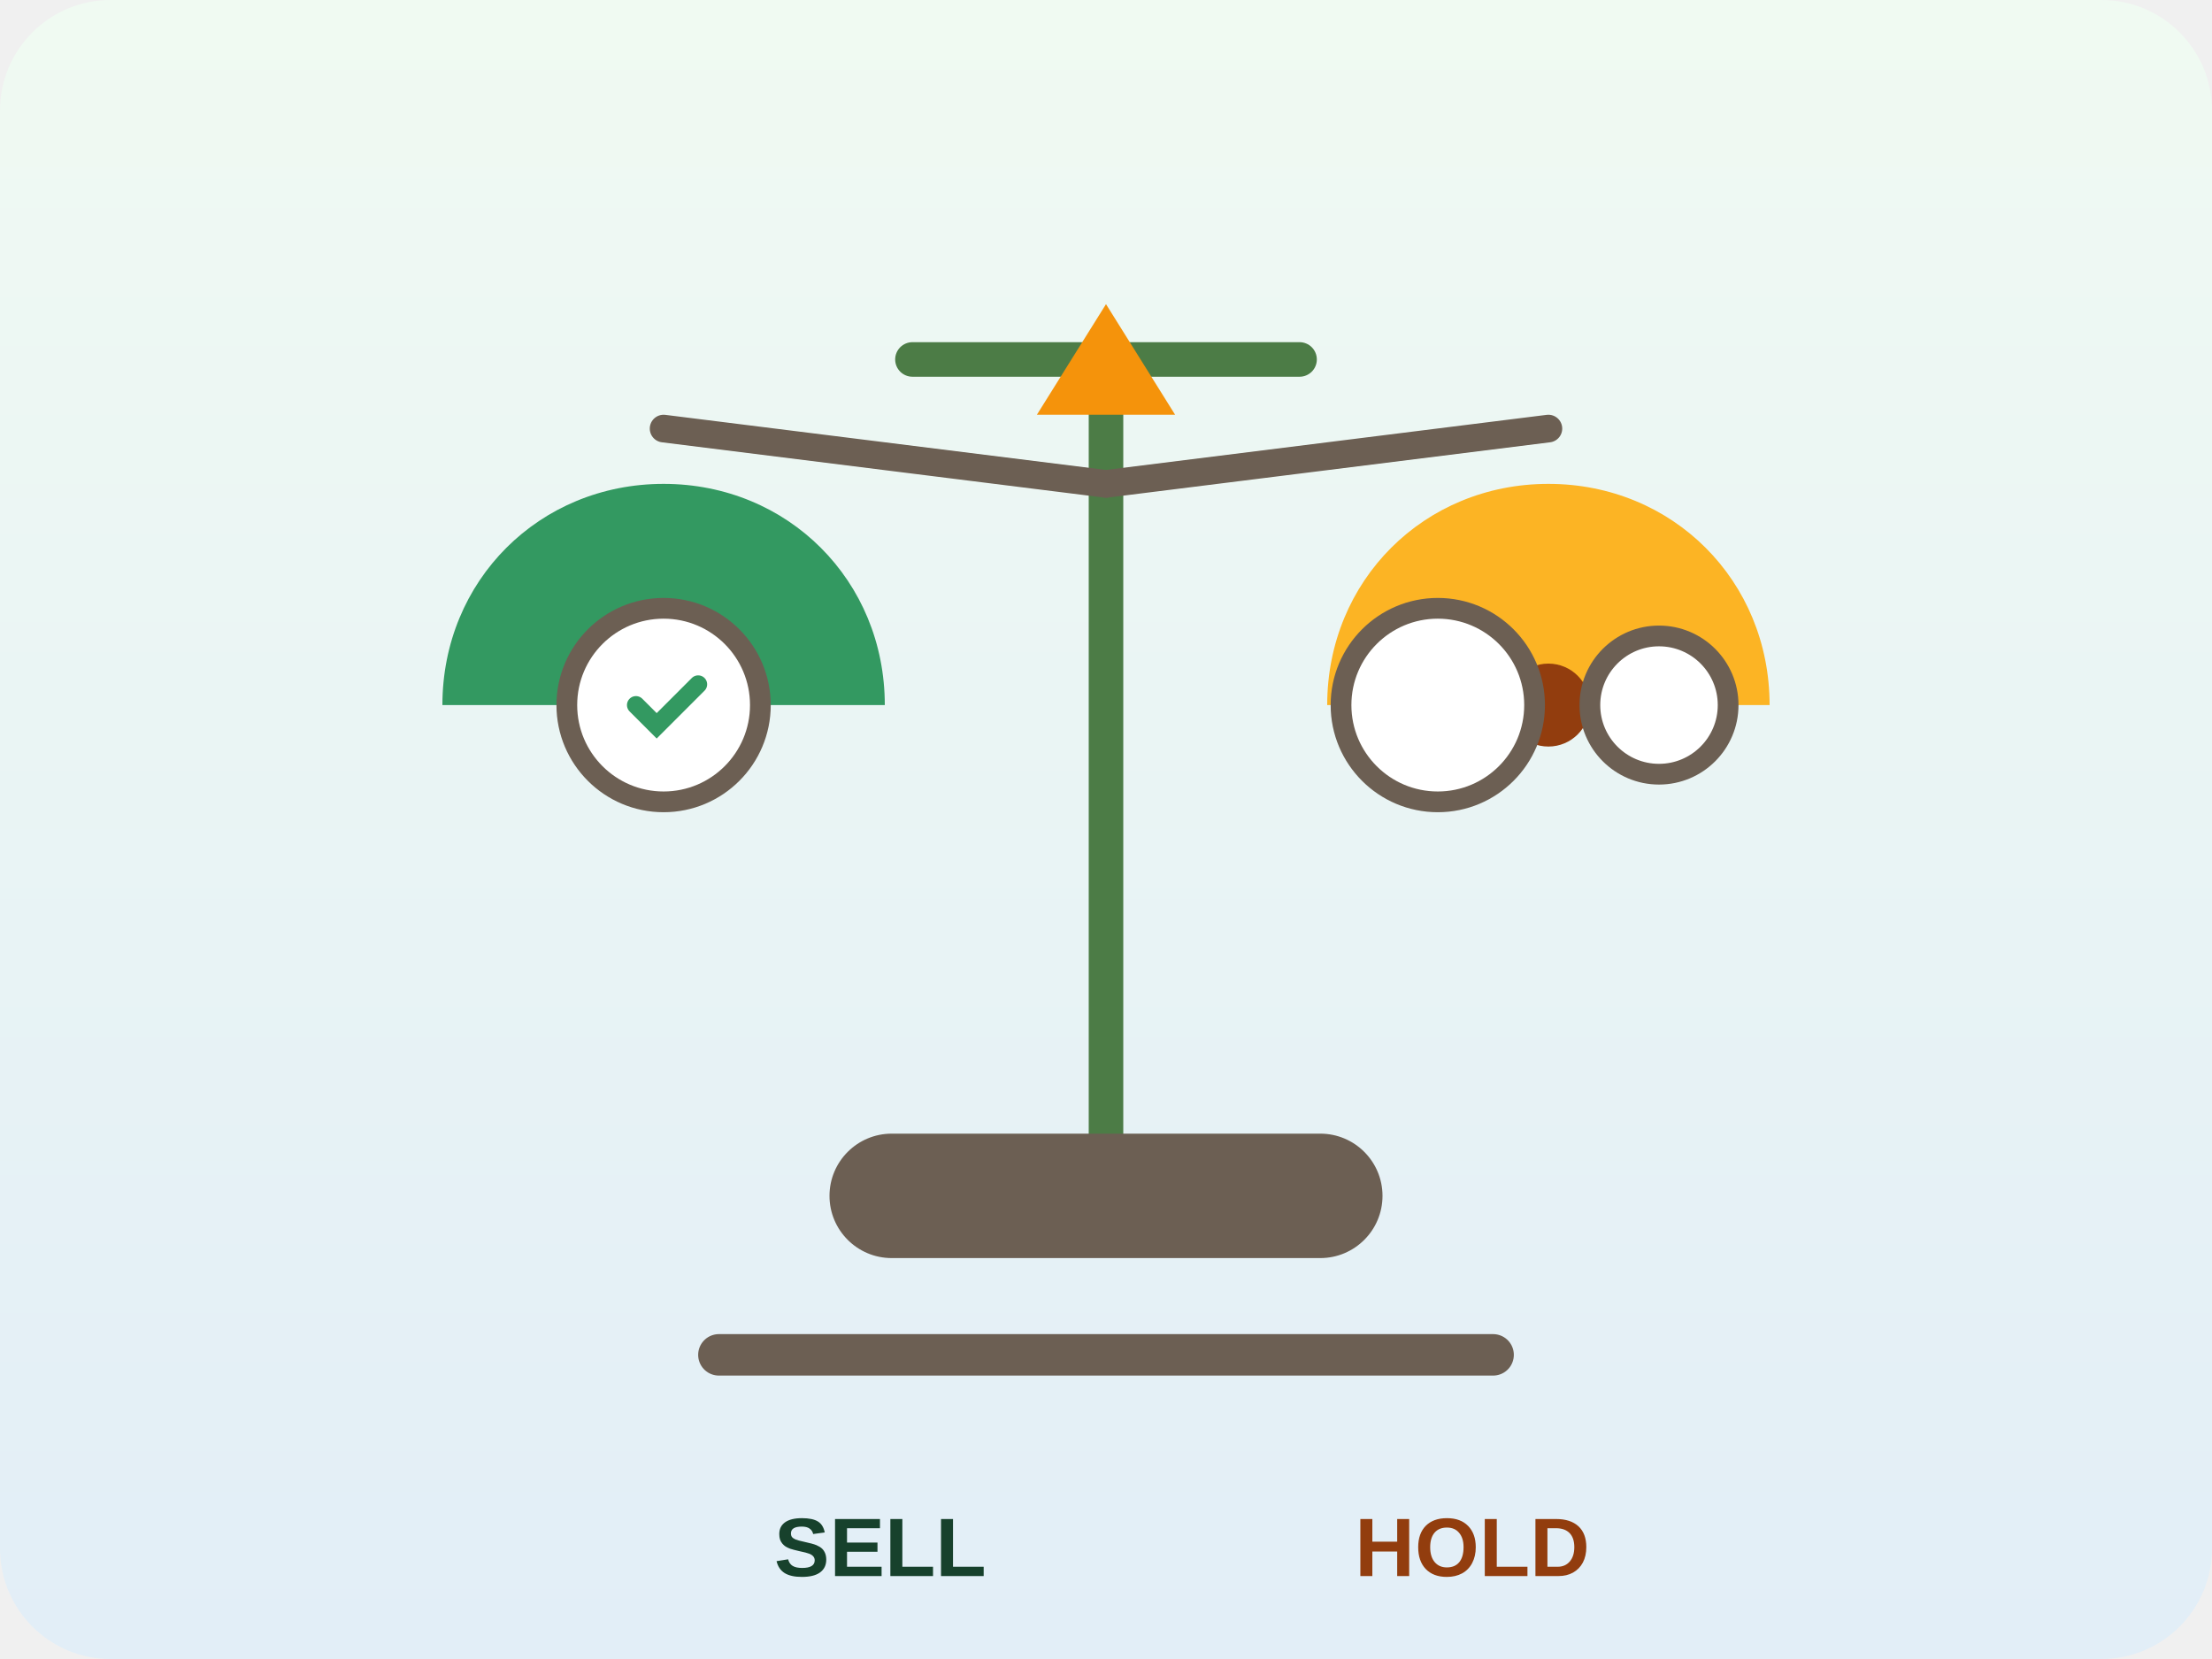
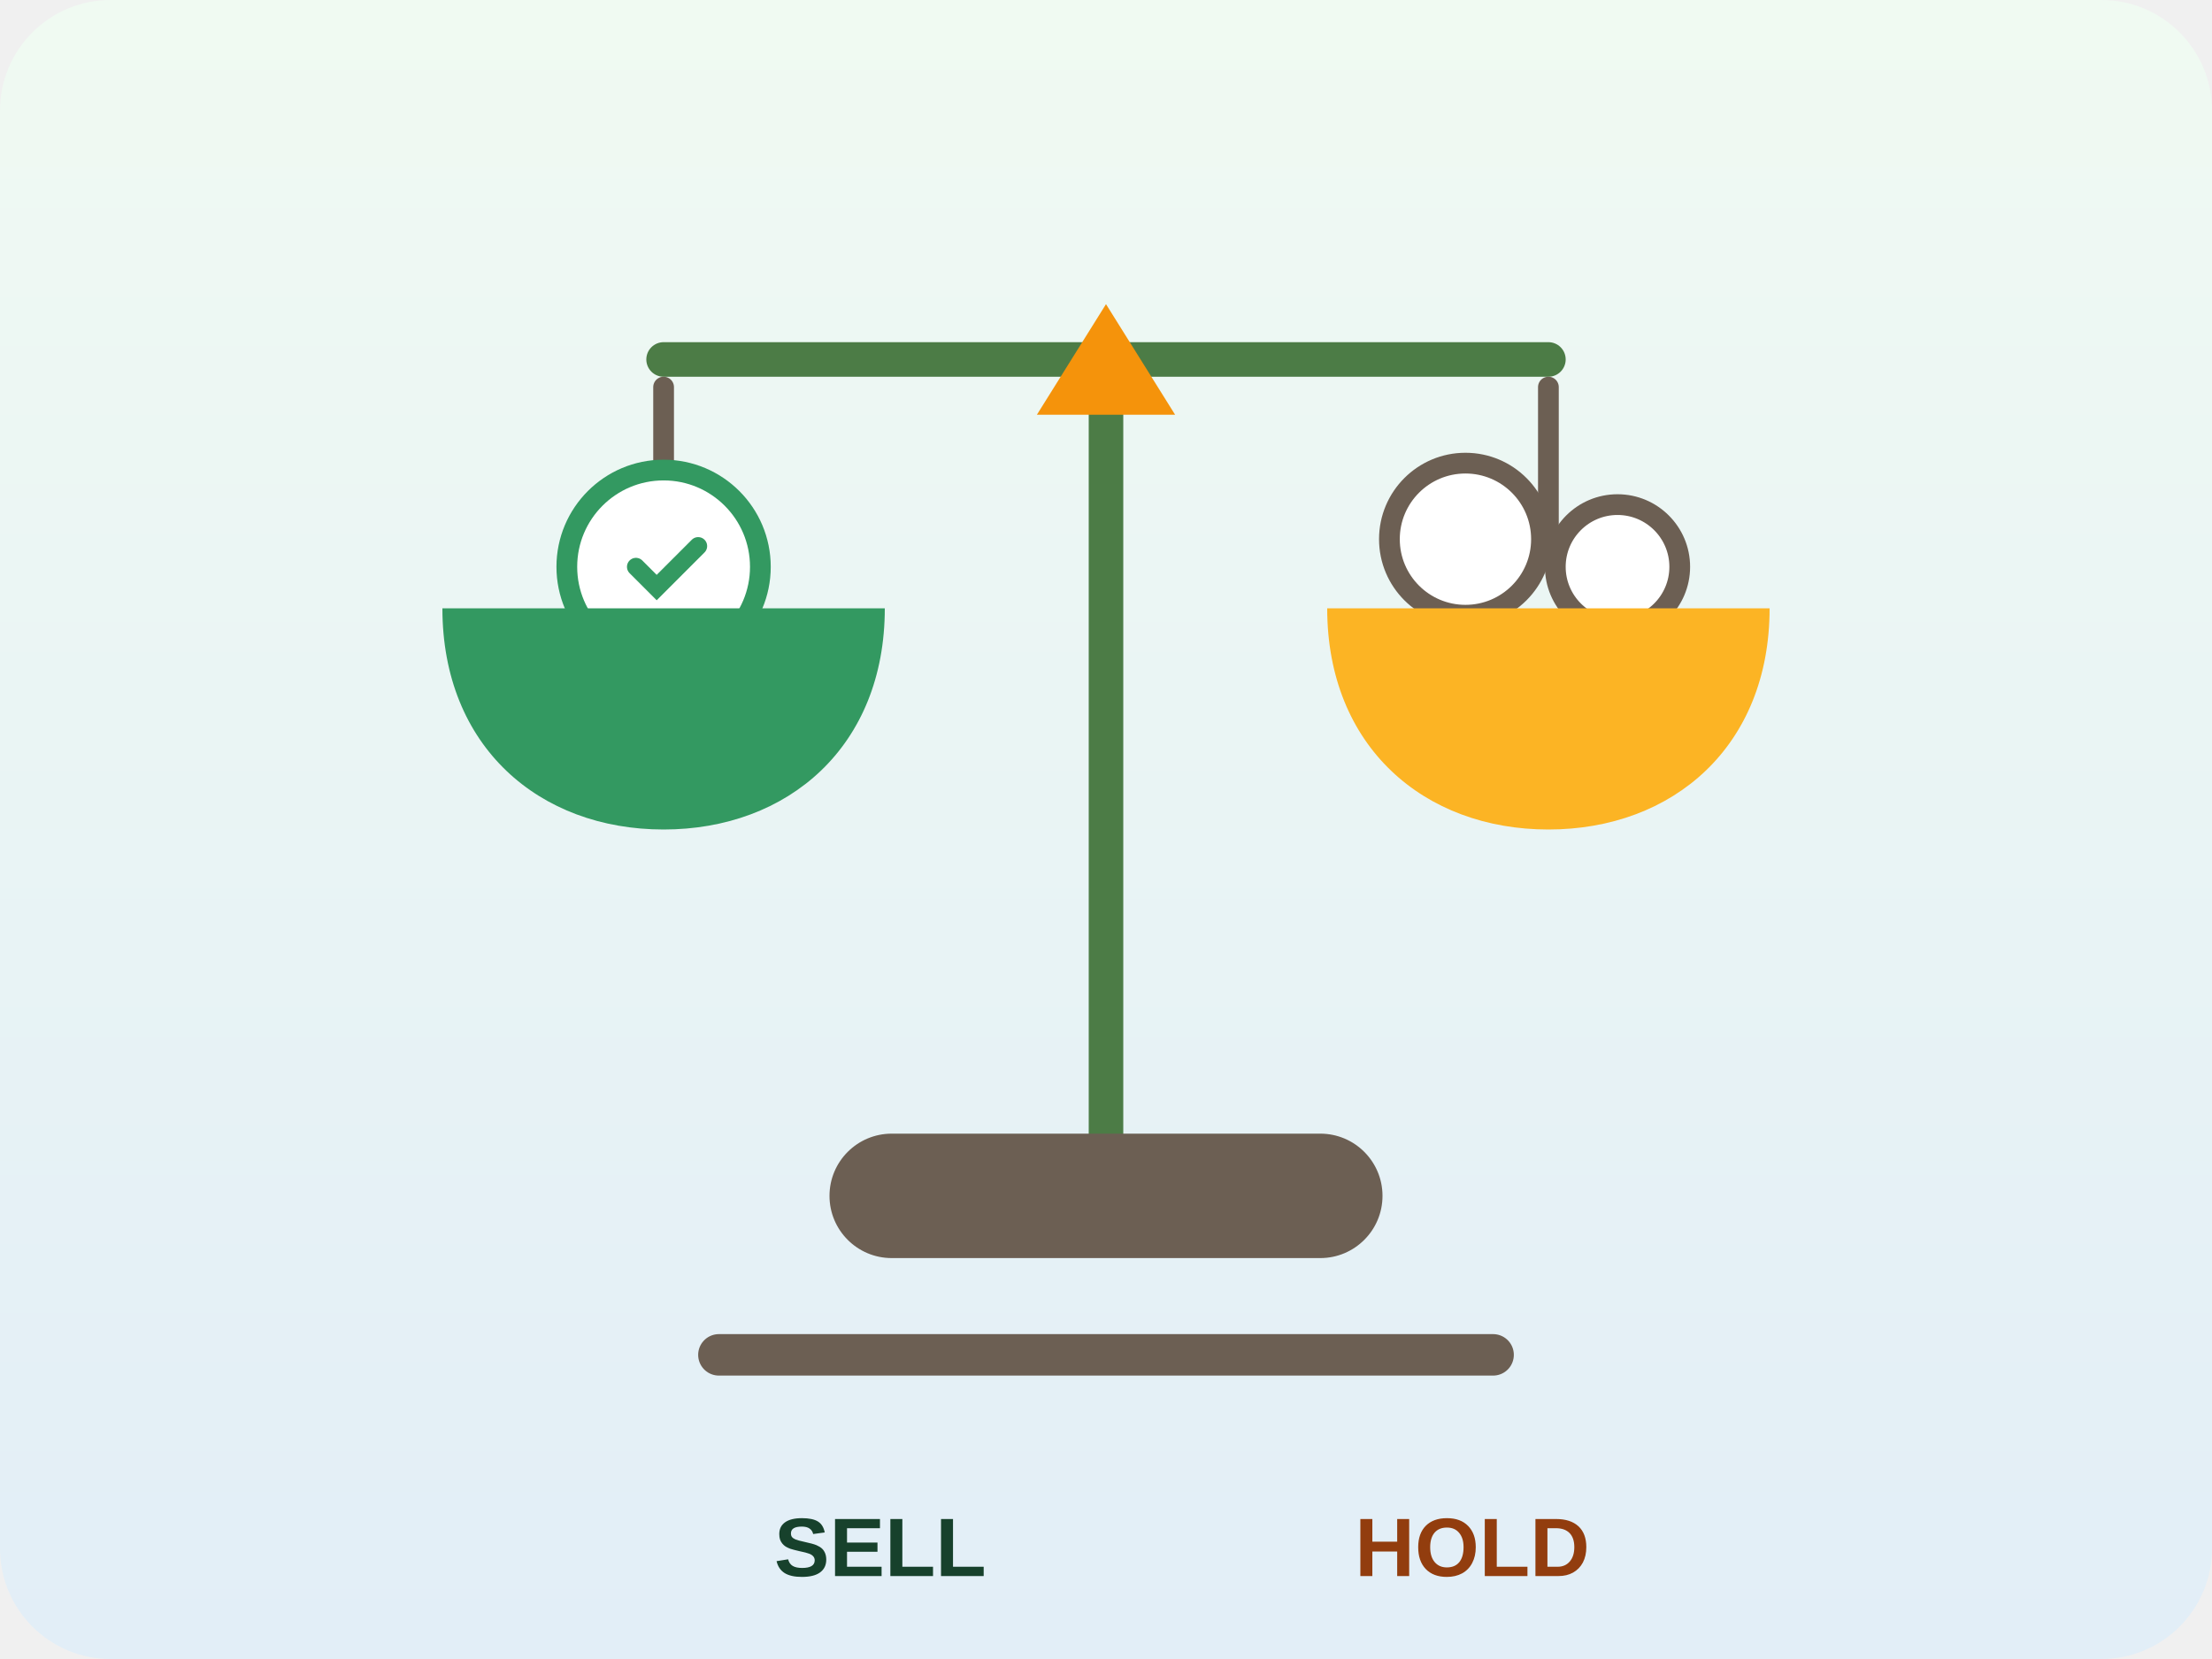
<svg xmlns="http://www.w3.org/2000/svg" viewBox="0 0 320 240" role="img" aria-label="Sell or hold balance illustration">
  <defs>
    <linearGradient id="bg" x1="0" y1="0" x2="0" y2="1">
      <stop offset="0" stop-color="#f0faf2" />
      <stop offset="1" stop-color="#e2eef7" />
    </linearGradient>
  </defs>
  <rect width="320" height="240" rx="16" fill="url(#bg)" />
  <g stroke="#4c7c46" stroke-width="5" stroke-linecap="round">
    <path d="M160 52v112" />
-     <path d="M132 52h56" />
+     <path d="M96 52h128" />
  </g>
  <path d="M160 44l-10 16h20Z" fill="#f5930b" />
-   <g stroke="#6c5f53" stroke-width="4" stroke-linecap="round">
-     <path d="M96 62l64 8" />
-     <path d="M224 62l-64 8" />
+   <g stroke="#6c5f53" stroke-width="3" stroke-linecap="round">
+     <path d="M96 56v22" />
+     <path d="M224 56v22" />
  </g>
  <g>
-     <path d="M96 70c-18 0-32 14-32 32h64c0-18-14-32-32-32Z" fill="#339961" />
-     <circle cx="96" cy="102" r="6" fill="#17412c" />
+     <circle cx="96" cy="82" r="14" fill="#ffffff" stroke="#339961" stroke-width="3" />
+     <path d="M92 82l3 3 6-6" stroke="#339961" stroke-width="2.6" fill="none" stroke-linecap="round" />
+     <path d="M64 88c0 20 14 32 32 32s32-12 32-32Z" fill="#339961" />
  </g>
  <g>
-     <path d="M224 70c-18 0-32 14-32 32h64c0-18-14-32-32-32Z" fill="#fcb424" />
-     <circle cx="224" cy="102" r="6" fill="#923d0e" />
-   </g>
-   <g>
-     <circle cx="208" cy="102" r="14" fill="#ffffff" stroke="#6c5f53" stroke-width="3" />
-     <circle cx="240" cy="102" r="10" fill="#ffffff" stroke="#6c5f53" stroke-width="3" />
-   </g>
-   <g>
-     <circle cx="96" cy="102" r="14" fill="#ffffff" stroke="#6c5f53" stroke-width="3" />
-     <path d="M92 102l3 3 6-6" stroke="#339961" stroke-width="2.6" fill="none" stroke-linecap="round" />
+     <circle cx="212" cy="78" r="11" fill="#ffffff" stroke="#6c5f53" stroke-width="3" />
+     <circle cx="234" cy="82" r="9" fill="#ffffff" stroke="#6c5f53" stroke-width="3" />
+     <path d="M192 88c0 20 14 32 32 32s32-12 32-32Z" fill="#fcb424" />
  </g>
  <rect x="120" y="164" width="80" height="18" rx="9" fill="#6c5f53" />
  <path d="M104 196h112" stroke="#6c5f53" stroke-width="6" stroke-linecap="round" />
  <text x="112" y="228" font-family="Arial, sans-serif" font-size="12" font-weight="700" fill="#17412c">SELL</text>
  <text x="196" y="228" font-family="Arial, sans-serif" font-size="12" font-weight="700" fill="#923d0e">HOLD</text>
</svg>
